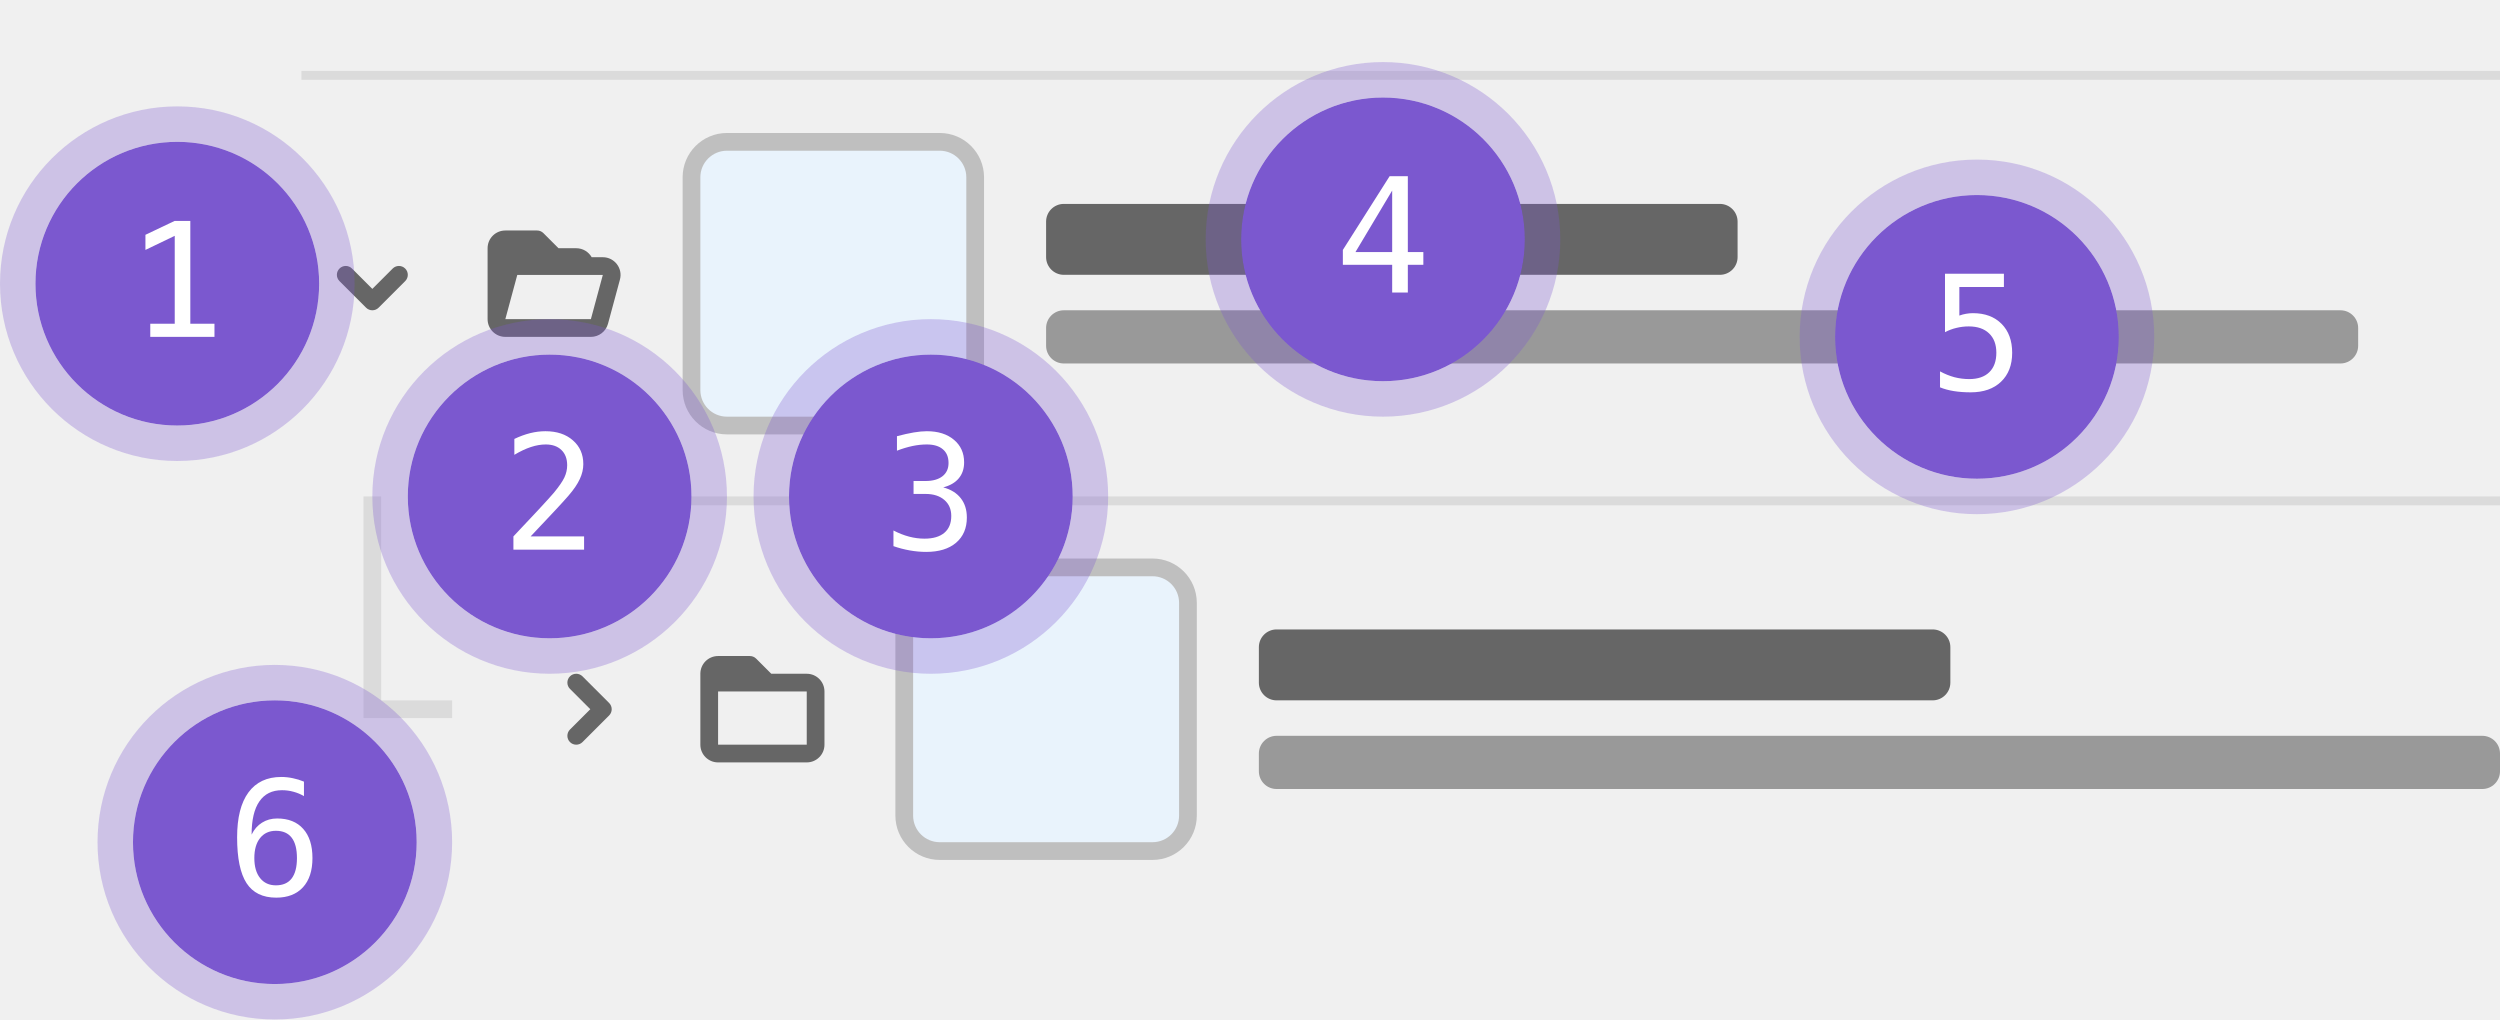
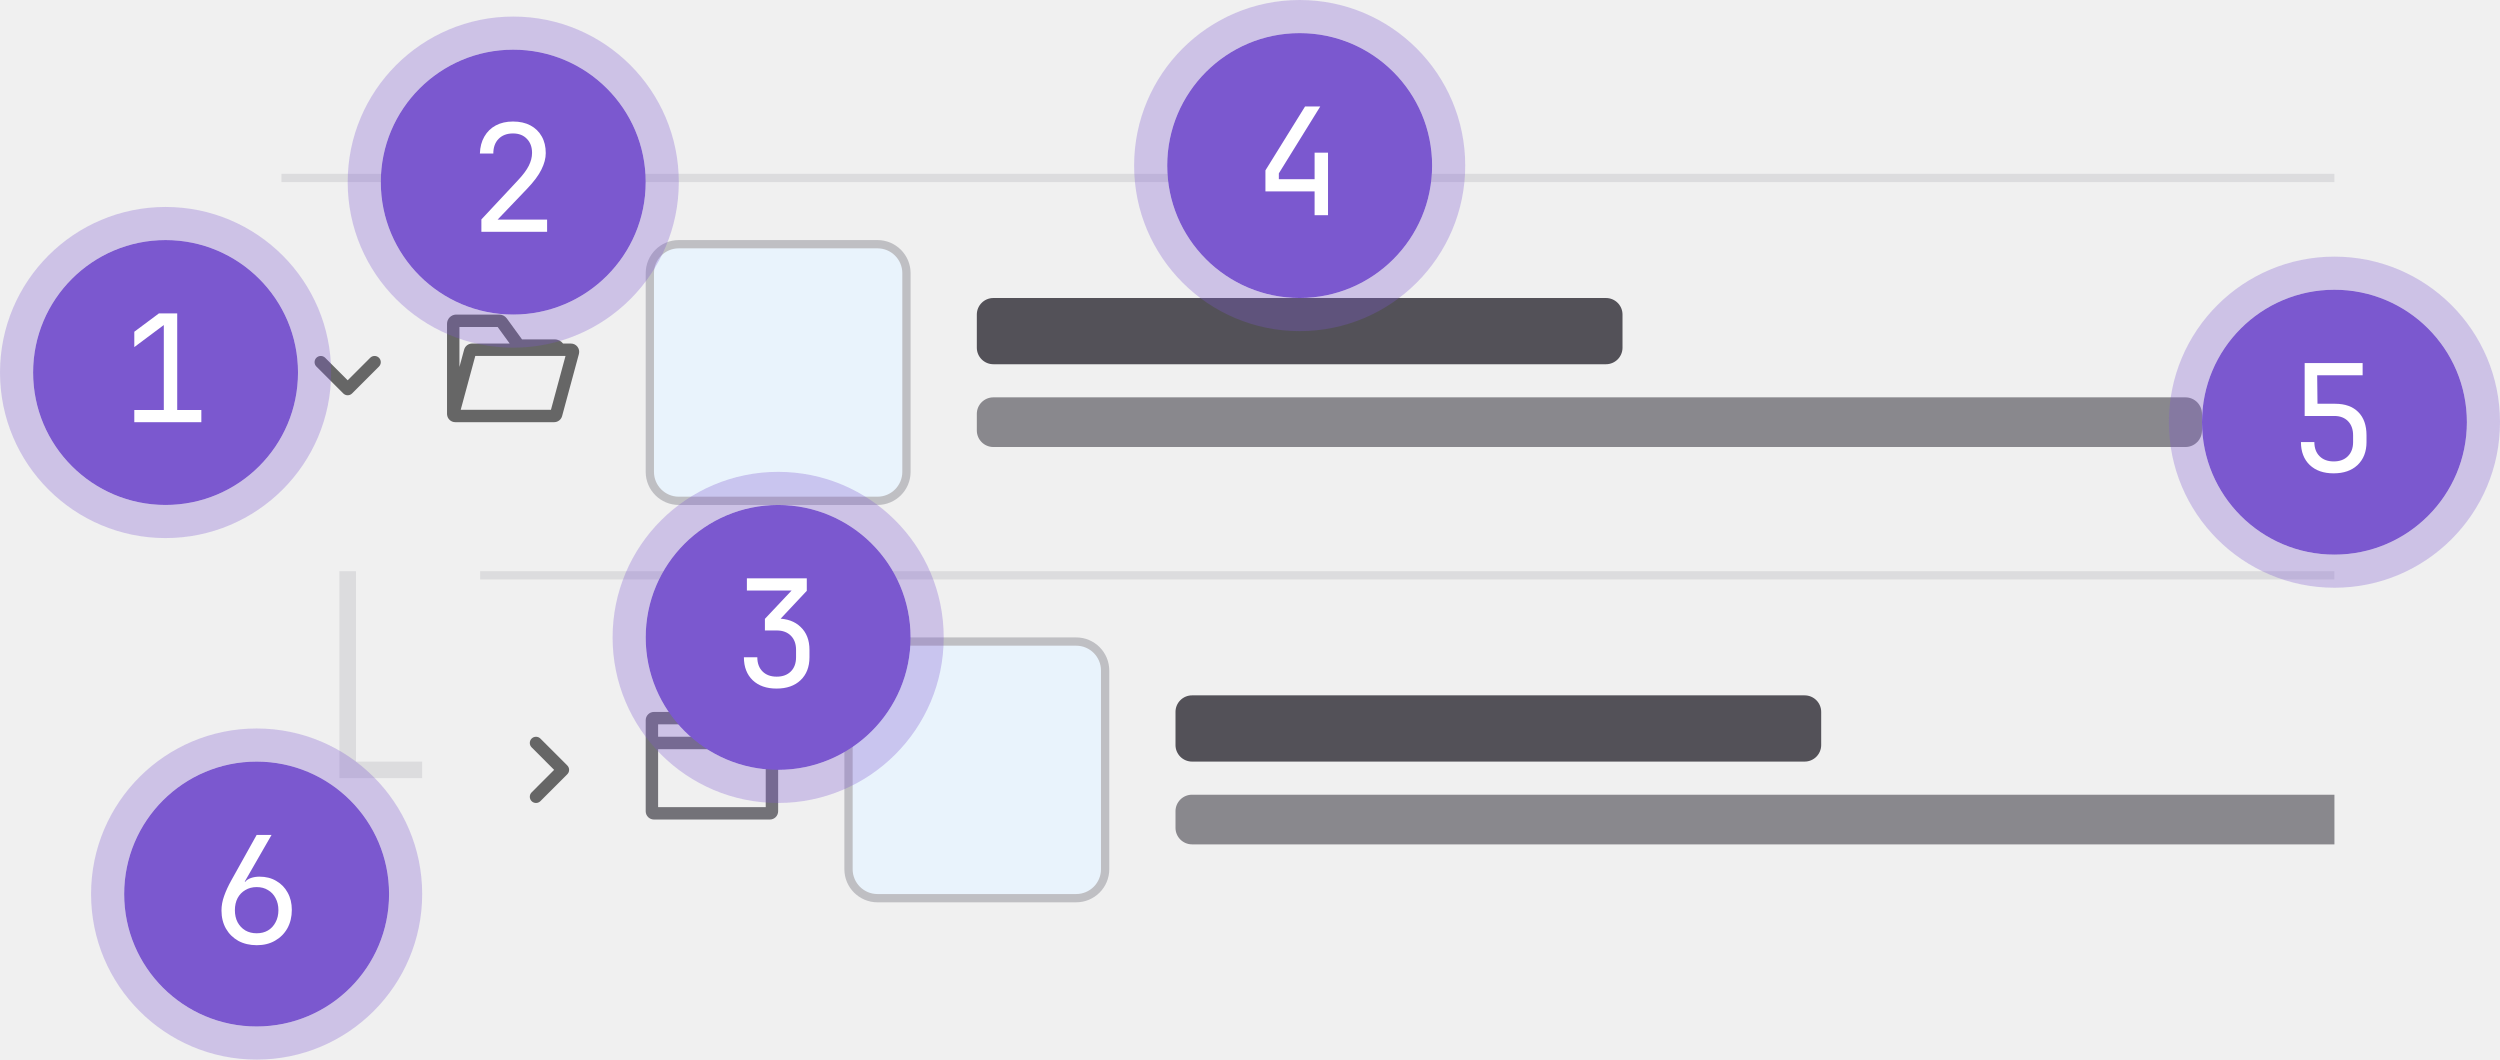
- <svg xmlns="http://www.w3.org/2000/svg" width="282" height="115" viewBox="0 0 282 115" fill="none">
-   <path d="M42 56V80H51" stroke="#DBDBDB" stroke-width="2" />
-   <g clip-path="url(#clip0_889:12881)">
-     <g clip-path="url(#clip1_889:12881)">
-       <path fill-rule="evenodd" clip-rule="evenodd" d="M87 76H91C92.105 76 93 76.895 93 78V84C93 85.105 92.105 86 91 86H81C79.895 86 79 85.105 79 84V76C79 74.895 79.895 74 81 74H84.586C84.851 74 85.105 74.105 85.293 74.293L87 76ZM81 84V78H91V84H81Z" fill="#666666" />
-       <path fill-rule="evenodd" clip-rule="evenodd" d="M68.707 79.293C69.098 79.683 69.098 80.317 68.707 80.707L65.707 83.707C65.317 84.098 64.683 84.098 64.293 83.707C63.902 83.317 63.902 82.683 64.293 82.293L66.586 80L64.293 77.707C63.902 77.317 63.902 76.683 64.293 76.293C64.683 75.902 65.317 75.902 65.707 76.293L68.707 79.293Z" fill="#666666" />
+ <svg xmlns="http://www.w3.org/2000/svg" width="302" height="128" viewBox="0 0 302 128" fill="none">
+   <g clip-path="url(#clip0_889_12881)">
+     <path d="M42 69V93H51" stroke="#DCDCDE" stroke-width="2" />
+   </g>
+   <g clip-path="url(#clip1_889_12881)">
+     <g clip-path="url(#clip2_889_12881)">
+       <g clip-path="url(#clip3_889_12881)">
+         <path fill-rule="evenodd" clip-rule="evenodd" d="M79.5 89V87.5H84.197L85.197 89H79.5ZM78 89V87C78 86.448 78.448 86 79 86H84.465C84.799 86 85.111 86.167 85.297 86.445L86.963 88.945C86.976 88.963 86.987 88.982 86.998 89H93C93.552 89 94 89.448 94 90V98C94 98.552 93.552 99 93 99H79C78.448 99 78 98.552 78 98V90.5V89.5V89ZM79.5 90.5V97.5H92.5V90.5H86.132H79.5Z" fill="#737278" />
+       </g>
+       <path fill-rule="evenodd" clip-rule="evenodd" d="M64.22 89.22C63.927 89.513 63.927 89.987 64.22 90.28L66.939 93L64.22 95.72C63.927 96.013 63.927 96.487 64.22 96.78C64.513 97.073 64.987 97.073 65.28 96.78L68.53 93.53C68.823 93.237 68.823 92.763 68.53 92.47L65.28 89.22C64.987 88.927 64.513 88.927 64.22 89.22Z" fill="#666666" />
    </g>
-     <path d="M102 68C102 65.791 103.791 64 106 64H130C132.209 64 134 65.791 134 68V92C134 94.209 132.209 96 130 96H106C103.791 96 102 94.209 102 92V68Z" fill="#E9F3FC" />
-     <path d="M106 65H130V63H106V65ZM133 68V92H135V68H133ZM130 95H106V97H130V95ZM103 92V68H101V92H103ZM106 95C104.343 95 103 93.657 103 92H101C101 94.761 103.239 97 106 97V95ZM133 92C133 93.657 131.657 95 130 95V97C132.761 97 135 94.761 135 92H133ZM130 65C131.657 65 133 66.343 133 68H135C135 65.239 132.761 63 130 63V65ZM106 63C103.239 63 101 65.239 101 68H103C103 66.343 104.343 65 106 65V63Z" fill="#BFBFBF" />
-     <rect x="142" y="71" width="78" height="8" rx="2" fill="#666666" />
-     <rect x="142" y="83" width="140" height="6" rx="2" fill="#999999" />
+     <g clip-path="url(#clip4_889_12881)">
+       <rect x="102.5" y="77.5" width="31" height="31" rx="3.5" fill="#E9F3FC" />
+       <rect x="102.5" y="77.5" width="31" height="31" rx="3.5" stroke="#BFBFC3" />
+       <rect x="142" y="84" width="78" height="8" rx="2" fill="#535158" />
+       <rect x="142" y="96" width="148" height="6" rx="2" fill="#89888D" />
+     </g>
  </g>
-   <rect x="58" y="56" width="224" height="1" fill="#DBDBDB" />
-   <g clip-path="url(#clip2_889:12881)">
-     <path fill-rule="evenodd" clip-rule="evenodd" d="M66.741 29.014C66.397 28.409 65.746 28 65 28H63L61.293 26.293C61.105 26.105 60.851 26 60.586 26H57C55.895 26 55 26.895 55 28V36C55 37.105 55.895 38 57 38H66C66.002 38 66.005 38 66.007 38H66.652C67.555 38 68.347 37.394 68.582 36.521L69.929 31.536C70.272 30.265 69.314 29.014 67.998 29.014L66.741 29.014ZM58.348 31.014L57.002 36L66.652 36L67.998 31.014H58.348Z" fill="#666666" />
-     <path fill-rule="evenodd" clip-rule="evenodd" d="M41.293 34.707C41.683 35.098 42.317 35.098 42.707 34.707L45.707 31.707C46.098 31.317 46.098 30.683 45.707 30.293C45.317 29.902 44.683 29.902 44.293 30.293L42 32.586L39.707 30.293C39.317 29.902 38.683 29.902 38.293 30.293C37.902 30.683 37.902 31.317 38.293 31.707L41.293 34.707Z" fill="#666666" />
+   <rect x="58" y="69" width="224" height="1" fill="#DCDCDE" />
+   <g clip-path="url(#clip5_889_12881)">
+     <path fill-rule="evenodd" clip-rule="evenodd" d="M55.5 44.33V39.5H60.118L61.571 41.5L57.031 41.5C56.579 41.5 56.184 41.803 56.066 42.239L55.5 44.33ZM54.005 50.087C54.002 50.059 54 50.029 54 50V39.12C54 38.501 54.501 38 55.12 38H60.312C60.67 38 61.007 38.172 61.218 38.462L63.062 41H67.016C67.425 41 67.788 41.196 68.016 41.5L68.967 41.5C69.625 41.5 70.104 42.126 69.932 42.761L67.903 50.261C67.785 50.697 67.389 51 66.938 51H55.002C54.465 51 54.048 50.585 54.005 50.087ZM55.655 49.5L57.414 43L68.314 43L66.555 49.5H55.655Z" fill="#666666" />
+     <path fill-rule="evenodd" clip-rule="evenodd" d="M38.22 43.22C38.513 42.927 38.987 42.927 39.28 43.22L42 45.939L44.72 43.22C45.013 42.927 45.487 42.927 45.78 43.22C46.073 43.513 46.073 43.987 45.78 44.28L42.53 47.53C42.237 47.823 41.763 47.823 41.47 47.53L38.22 44.28C37.927 43.987 37.927 43.513 38.22 43.22Z" fill="#666666" />
  </g>
-   <path d="M78 20C78 17.791 79.791 16 82 16H106C108.209 16 110 17.791 110 20V44C110 46.209 108.209 48 106 48H82C79.791 48 78 46.209 78 44V20Z" fill="#E9F3FC" />
-   <path d="M82 17H106V15H82V17ZM109 20V44H111V20H109ZM106 47H82V49H106V47ZM79 44V20H77V44H79ZM82 47C80.343 47 79 45.657 79 44H77C77 46.761 79.239 49 82 49V47ZM109 44C109 45.657 107.657 47 106 47V49C108.761 49 111 46.761 111 44H109ZM106 17C107.657 17 109 18.343 109 20H111C111 17.239 108.761 15 106 15V17ZM82 15C79.239 15 77 17.239 77 20H79C79 18.343 80.343 17 82 17V15Z" fill="#BFBFBF" />
-   <rect x="118" y="23" width="78" height="8" rx="2" fill="#666666" />
-   <rect x="118" y="35" width="148" height="6" rx="2" fill="#999999" />
-   <rect x="34" y="8" width="248" height="1" fill="#DBDBDB" />
-   <circle cx="20" cy="32" r="16" fill="#7B58CF" />
-   <circle cx="20" cy="32" r="18" stroke="#7B58CF" stroke-opacity="0.3" stroke-width="4" />
-   <path d="M16.95 36.515H19.71V26.601L16.405 28.191V26.486L19.692 24.922H21.468V36.515H24.192V38H16.95V36.515Z" fill="white" />
-   <circle cx="62" cy="56" r="16" fill="#7B58CF" />
-   <circle cx="62" cy="56" r="18" stroke="#7B58CF" stroke-opacity="0.3" stroke-width="4" />
-   <path d="M59.855 60.506H65.885V62H57.913V60.506C59.009 59.352 59.967 58.332 60.787 57.447C61.607 56.562 62.173 55.938 62.483 55.575C63.069 54.86 63.465 54.283 63.67 53.844C63.875 53.398 63.977 52.944 63.977 52.481C63.977 51.749 63.761 51.175 63.327 50.759C62.899 50.343 62.31 50.135 61.56 50.135C61.027 50.135 60.468 50.231 59.882 50.425C59.296 50.618 58.675 50.911 58.019 51.304V49.511C58.622 49.224 59.214 49.007 59.794 48.86C60.38 48.714 60.957 48.641 61.525 48.641C62.809 48.641 63.84 48.983 64.619 49.669C65.404 50.349 65.797 51.242 65.797 52.35C65.797 52.912 65.665 53.475 65.401 54.037C65.144 54.6 64.722 55.221 64.136 55.9C63.808 56.281 63.33 56.809 62.703 57.482C62.082 58.156 61.133 59.164 59.855 60.506Z" fill="white" />
-   <circle cx="105" cy="56" r="16" fill="#7B58CF" />
-   <circle cx="105" cy="56" r="18" stroke="#7B58CF" stroke-opacity="0.3" stroke-width="4" />
-   <path d="M106.397 54.977C107.259 55.206 107.918 55.613 108.375 56.199C108.832 56.779 109.061 57.506 109.061 58.379C109.061 59.586 108.653 60.535 107.839 61.227C107.03 61.912 105.908 62.255 104.473 62.255C103.869 62.255 103.254 62.199 102.627 62.088C102 61.977 101.385 61.815 100.781 61.605V59.838C101.379 60.148 101.968 60.38 102.548 60.532C103.128 60.685 103.705 60.761 104.279 60.761C105.252 60.761 105.999 60.541 106.521 60.102C107.042 59.662 107.303 59.029 107.303 58.203C107.303 57.441 107.042 56.838 106.521 56.393C105.999 55.941 105.293 55.716 104.402 55.716H103.049V54.257H104.402C105.217 54.257 105.853 54.078 106.31 53.721C106.767 53.363 106.995 52.865 106.995 52.227C106.995 51.553 106.781 51.037 106.354 50.68C105.932 50.316 105.328 50.135 104.543 50.135C104.021 50.135 103.482 50.193 102.926 50.31C102.369 50.428 101.786 50.603 101.177 50.838V49.203C101.886 49.016 102.516 48.875 103.066 48.781C103.623 48.688 104.115 48.641 104.543 48.641C105.82 48.641 106.84 48.963 107.602 49.607C108.369 50.246 108.753 51.096 108.753 52.156C108.753 52.877 108.551 53.477 108.146 53.958C107.748 54.438 107.165 54.778 106.397 54.977Z" fill="white" />
-   <circle cx="156" cy="27" r="16" fill="#7B58CF" />
-   <circle cx="156" cy="27" r="18" stroke="#7B58CF" stroke-opacity="0.3" stroke-width="4" />
-   <path d="M157.037 21.495L152.897 28.43H157.037V21.495ZM156.747 19.878H158.804V28.43H160.553V29.871H158.804V33H157.037V29.871H151.474V28.192L156.747 19.878Z" fill="white" />
-   <circle cx="223" cy="38" r="16" fill="#7B58CF" />
-   <circle cx="223" cy="38" r="18" stroke="#7B58CF" stroke-opacity="0.3" stroke-width="4" />
-   <path d="M219.396 30.878H226.041V32.372H221.014V35.598C221.266 35.504 221.518 35.437 221.77 35.395C222.027 35.349 222.285 35.325 222.543 35.325C223.902 35.325 224.98 35.727 225.777 36.529C226.574 37.332 226.973 38.419 226.973 39.79C226.973 41.173 226.554 42.263 225.716 43.06C224.884 43.856 223.744 44.255 222.297 44.255C221.6 44.255 220.961 44.208 220.381 44.114C219.807 44.02 219.291 43.88 218.834 43.692V41.891C219.373 42.184 219.915 42.403 220.46 42.55C221.005 42.69 221.562 42.761 222.13 42.761C223.108 42.761 223.861 42.503 224.389 41.987C224.922 41.472 225.188 40.739 225.188 39.79C225.188 38.852 224.913 38.123 224.362 37.602C223.817 37.08 223.056 36.819 222.077 36.819C221.603 36.819 221.14 36.875 220.688 36.986C220.237 37.092 219.807 37.253 219.396 37.47V30.878Z" fill="white" />
-   <circle cx="31" cy="95" r="16" fill="#7B58CF" />
-   <circle cx="31" cy="95" r="18" stroke="#7B58CF" stroke-opacity="0.3" stroke-width="4" />
-   <path d="M34.287 88.168V89.803C33.918 89.586 33.525 89.422 33.109 89.311C32.693 89.193 32.26 89.135 31.809 89.135C30.684 89.135 29.831 89.56 29.251 90.409C28.671 91.253 28.381 92.498 28.381 94.144C28.662 93.559 29.052 93.11 29.55 92.8C30.048 92.483 30.619 92.325 31.264 92.325C32.529 92.325 33.508 92.715 34.199 93.494C34.897 94.268 35.245 95.366 35.245 96.79C35.245 98.208 34.888 99.307 34.173 100.086C33.458 100.865 32.453 101.255 31.158 101.255C29.635 101.255 28.519 100.71 27.81 99.62C27.101 98.524 26.746 96.802 26.746 94.452C26.746 92.237 27.171 90.55 28.02 89.39C28.876 88.224 30.112 87.641 31.73 87.641C32.163 87.641 32.597 87.688 33.03 87.781C33.464 87.869 33.883 87.998 34.287 88.168ZM31.123 93.714C30.367 93.714 29.773 93.986 29.339 94.531C28.905 95.076 28.689 95.829 28.689 96.79C28.689 97.751 28.905 98.504 29.339 99.049C29.773 99.594 30.367 99.866 31.123 99.866C31.908 99.866 32.5 99.608 32.898 99.093C33.297 98.571 33.496 97.804 33.496 96.79C33.496 95.77 33.297 95.003 32.898 94.487C32.5 93.972 31.908 93.714 31.123 93.714Z" fill="white" />
+   <g clip-path="url(#clip6_889_12881)">
+     <rect x="78.5" y="29.5" width="31" height="31" rx="3.5" fill="#E9F3FC" />
+     <rect x="78.5" y="29.5" width="31" height="31" rx="3.5" stroke="#BFBFC3" />
+     <rect x="118" y="36" width="78" height="8" rx="2" fill="#535158" />
+     <rect x="118" y="48" width="148" height="6" rx="2" fill="#89888D" />
+   </g>
+   <rect x="34" y="21" width="248" height="1" fill="#DCDCDE" />
+   <circle cx="20" cy="45" r="16" fill="#7B58CF" />
+   <circle cx="20" cy="45" r="18" stroke="#7B58CF" stroke-opacity="0.3" stroke-width="4" />
+   <path d="M16.224 51V49.524H19.788V39.264L16.224 41.928V40.074L19.194 37.86H21.407V49.524H24.323V51H16.224Z" fill="white" />
+   <circle cx="62" cy="22" r="16" fill="#7B58CF" />
+   <circle cx="62" cy="22" r="18" stroke="#7B58CF" stroke-opacity="0.3" stroke-width="4" />
+   <path d="M58.151 28V26.506L62.526 21.826C63.161 21.154 63.611 20.554 63.876 20.026C64.139 19.498 64.272 18.982 64.272 18.478C64.272 17.758 64.061 17.188 63.642 16.768C63.233 16.336 62.675 16.12 61.968 16.12C61.236 16.12 60.654 16.342 60.221 16.786C59.801 17.218 59.592 17.806 59.592 18.55H57.971C57.995 17.758 58.175 17.074 58.511 16.498C58.847 15.91 59.309 15.46 59.898 15.148C60.486 14.836 61.175 14.68 61.968 14.68C62.783 14.68 63.486 14.836 64.073 15.148C64.662 15.46 65.118 15.904 65.442 16.48C65.766 17.044 65.927 17.716 65.927 18.496C65.927 19.12 65.754 19.78 65.406 20.476C65.07 21.172 64.487 21.952 63.66 22.816L60.114 26.524H66.09V28H58.151Z" fill="white" />
+   <circle cx="94" cy="77" r="16" fill="#7B58CF" />
+   <circle cx="94" cy="77" r="18" stroke="#7B58CF" stroke-opacity="0.3" stroke-width="4" />
+   <path d="M93.805 83.18C92.594 83.18 91.633 82.844 90.925 82.172C90.218 81.488 89.864 80.564 89.864 79.4H91.484C91.484 80.12 91.694 80.69 92.114 81.11C92.534 81.53 93.103 81.74 93.823 81.74C94.543 81.74 95.114 81.53 95.534 81.11C95.954 80.69 96.163 80.12 96.163 79.4V78.5C96.163 77.78 95.954 77.21 95.534 76.79C95.114 76.37 94.543 76.16 93.823 76.16H92.401V74.756L95.624 71.336H90.224V69.86H97.46V71.372L93.859 75.206V74.72C95.072 74.72 96.025 75.062 96.722 75.746C97.43 76.418 97.784 77.336 97.784 78.5V79.4C97.784 80.564 97.424 81.488 96.704 82.172C95.996 82.844 95.029 83.18 93.805 83.18Z" fill="white" />
+   <circle cx="157" cy="20" r="16" fill="#7B58CF" />
+   <circle cx="157" cy="20" r="18" stroke="#7B58CF" stroke-opacity="0.3" stroke-width="4" />
+   <path d="M158.804 26V23.12H152.864V20.582L157.652 12.86H159.488L154.484 20.942V21.644H158.804V18.44H160.424V26H158.804Z" fill="white" />
+   <circle cx="282" cy="51" r="16" fill="#7B58CF" />
+   <circle cx="282" cy="51" r="18" stroke="#7B58CF" stroke-opacity="0.3" stroke-width="4" />
+   <path d="M281.896 57.18C280.684 57.18 279.724 56.844 279.016 56.172C278.308 55.488 277.954 54.564 277.954 53.4H279.574C279.574 54.12 279.784 54.69 280.204 55.11C280.624 55.53 281.194 55.74 281.914 55.74C282.634 55.74 283.204 55.53 283.624 55.11C284.044 54.69 284.254 54.12 284.254 53.4V52.59C284.254 51.87 284.05 51.3 283.642 50.88C283.234 50.46 282.682 50.25 281.986 50.25H278.404V43.86H285.406V45.336H279.916L279.952 48.774H282.076C283.288 48.774 284.224 49.11 284.884 49.782C285.544 50.442 285.874 51.378 285.874 52.59V53.4C285.874 54.564 285.514 55.488 284.794 56.172C284.086 56.844 283.12 57.18 281.896 57.18Z" fill="white" />
+   <circle cx="31" cy="108" r="16" fill="#7B58CF" />
+   <circle cx="31" cy="108" r="18" stroke="#7B58CF" stroke-opacity="0.3" stroke-width="4" />
+   <path d="M31.021 114.18C30.181 114.18 29.438 114.006 28.79 113.658C28.154 113.298 27.655 112.806 27.296 112.182C26.936 111.546 26.756 110.814 26.756 109.986C26.756 109.41 26.863 108.822 27.079 108.222C27.296 107.61 27.59 106.974 27.962 106.314L31.003 100.86H32.803L29.564 106.494L29.617 106.53C29.773 106.326 30.008 106.17 30.32 106.062C30.631 105.954 30.974 105.9 31.346 105.9C32.126 105.9 32.803 106.074 33.38 106.422C33.968 106.758 34.423 107.226 34.748 107.826C35.084 108.426 35.252 109.122 35.252 109.914C35.252 110.754 35.072 111.498 34.712 112.146C34.352 112.782 33.853 113.28 33.218 113.64C32.593 114 31.861 114.18 31.021 114.18ZM31.003 112.74C31.532 112.74 31.988 112.626 32.371 112.398C32.767 112.158 33.074 111.828 33.289 111.408C33.517 110.988 33.632 110.502 33.632 109.95C33.632 109.398 33.517 108.912 33.289 108.492C33.074 108.072 32.767 107.748 32.371 107.52C31.988 107.28 31.532 107.16 31.003 107.16C30.488 107.16 30.032 107.28 29.636 107.52C29.239 107.748 28.927 108.072 28.7 108.492C28.483 108.912 28.375 109.398 28.375 109.95C28.375 110.502 28.483 110.988 28.7 111.408C28.927 111.828 29.239 112.158 29.636 112.398C30.032 112.626 30.488 112.74 31.003 112.74Z" fill="white" />
  <defs>
-     <clipPath id="clip0_889:12881">
-       <rect width="224" height="48" fill="white" transform="translate(58 56)" />
+     <clipPath id="clip0_889_12881">
+       <rect width="10" height="25" fill="white" transform="translate(41 69)" />
    </clipPath>
-     <clipPath id="clip1_889:12881">
-       <rect width="36" height="16" fill="white" transform="translate(58 72)" />
+     <clipPath id="clip1_889_12881">
+       <rect width="224" height="48" fill="white" transform="translate(58 69)" />
    </clipPath>
-     <clipPath id="clip2_889:12881">
-       <rect width="36" height="16" fill="white" transform="translate(34 24)" />
+     <clipPath id="clip2_889_12881">
+       <rect width="36" height="16" fill="white" transform="translate(58 85)" />
+     </clipPath>
+     <clipPath id="clip3_889_12881">
+       <rect width="16" height="16" fill="white" transform="translate(78 85)" />
+     </clipPath>
+     <clipPath id="clip4_889_12881">
+       <rect width="200" height="32" fill="white" transform="translate(102 77)" />
+     </clipPath>
+     <clipPath id="clip5_889_12881">
+       <rect width="36" height="16" fill="white" transform="translate(34 37)" />
+     </clipPath>
+     <clipPath id="clip6_889_12881">
+       <rect width="200" height="32" fill="white" transform="translate(78 29)" />
    </clipPath>
  </defs>
</svg>
